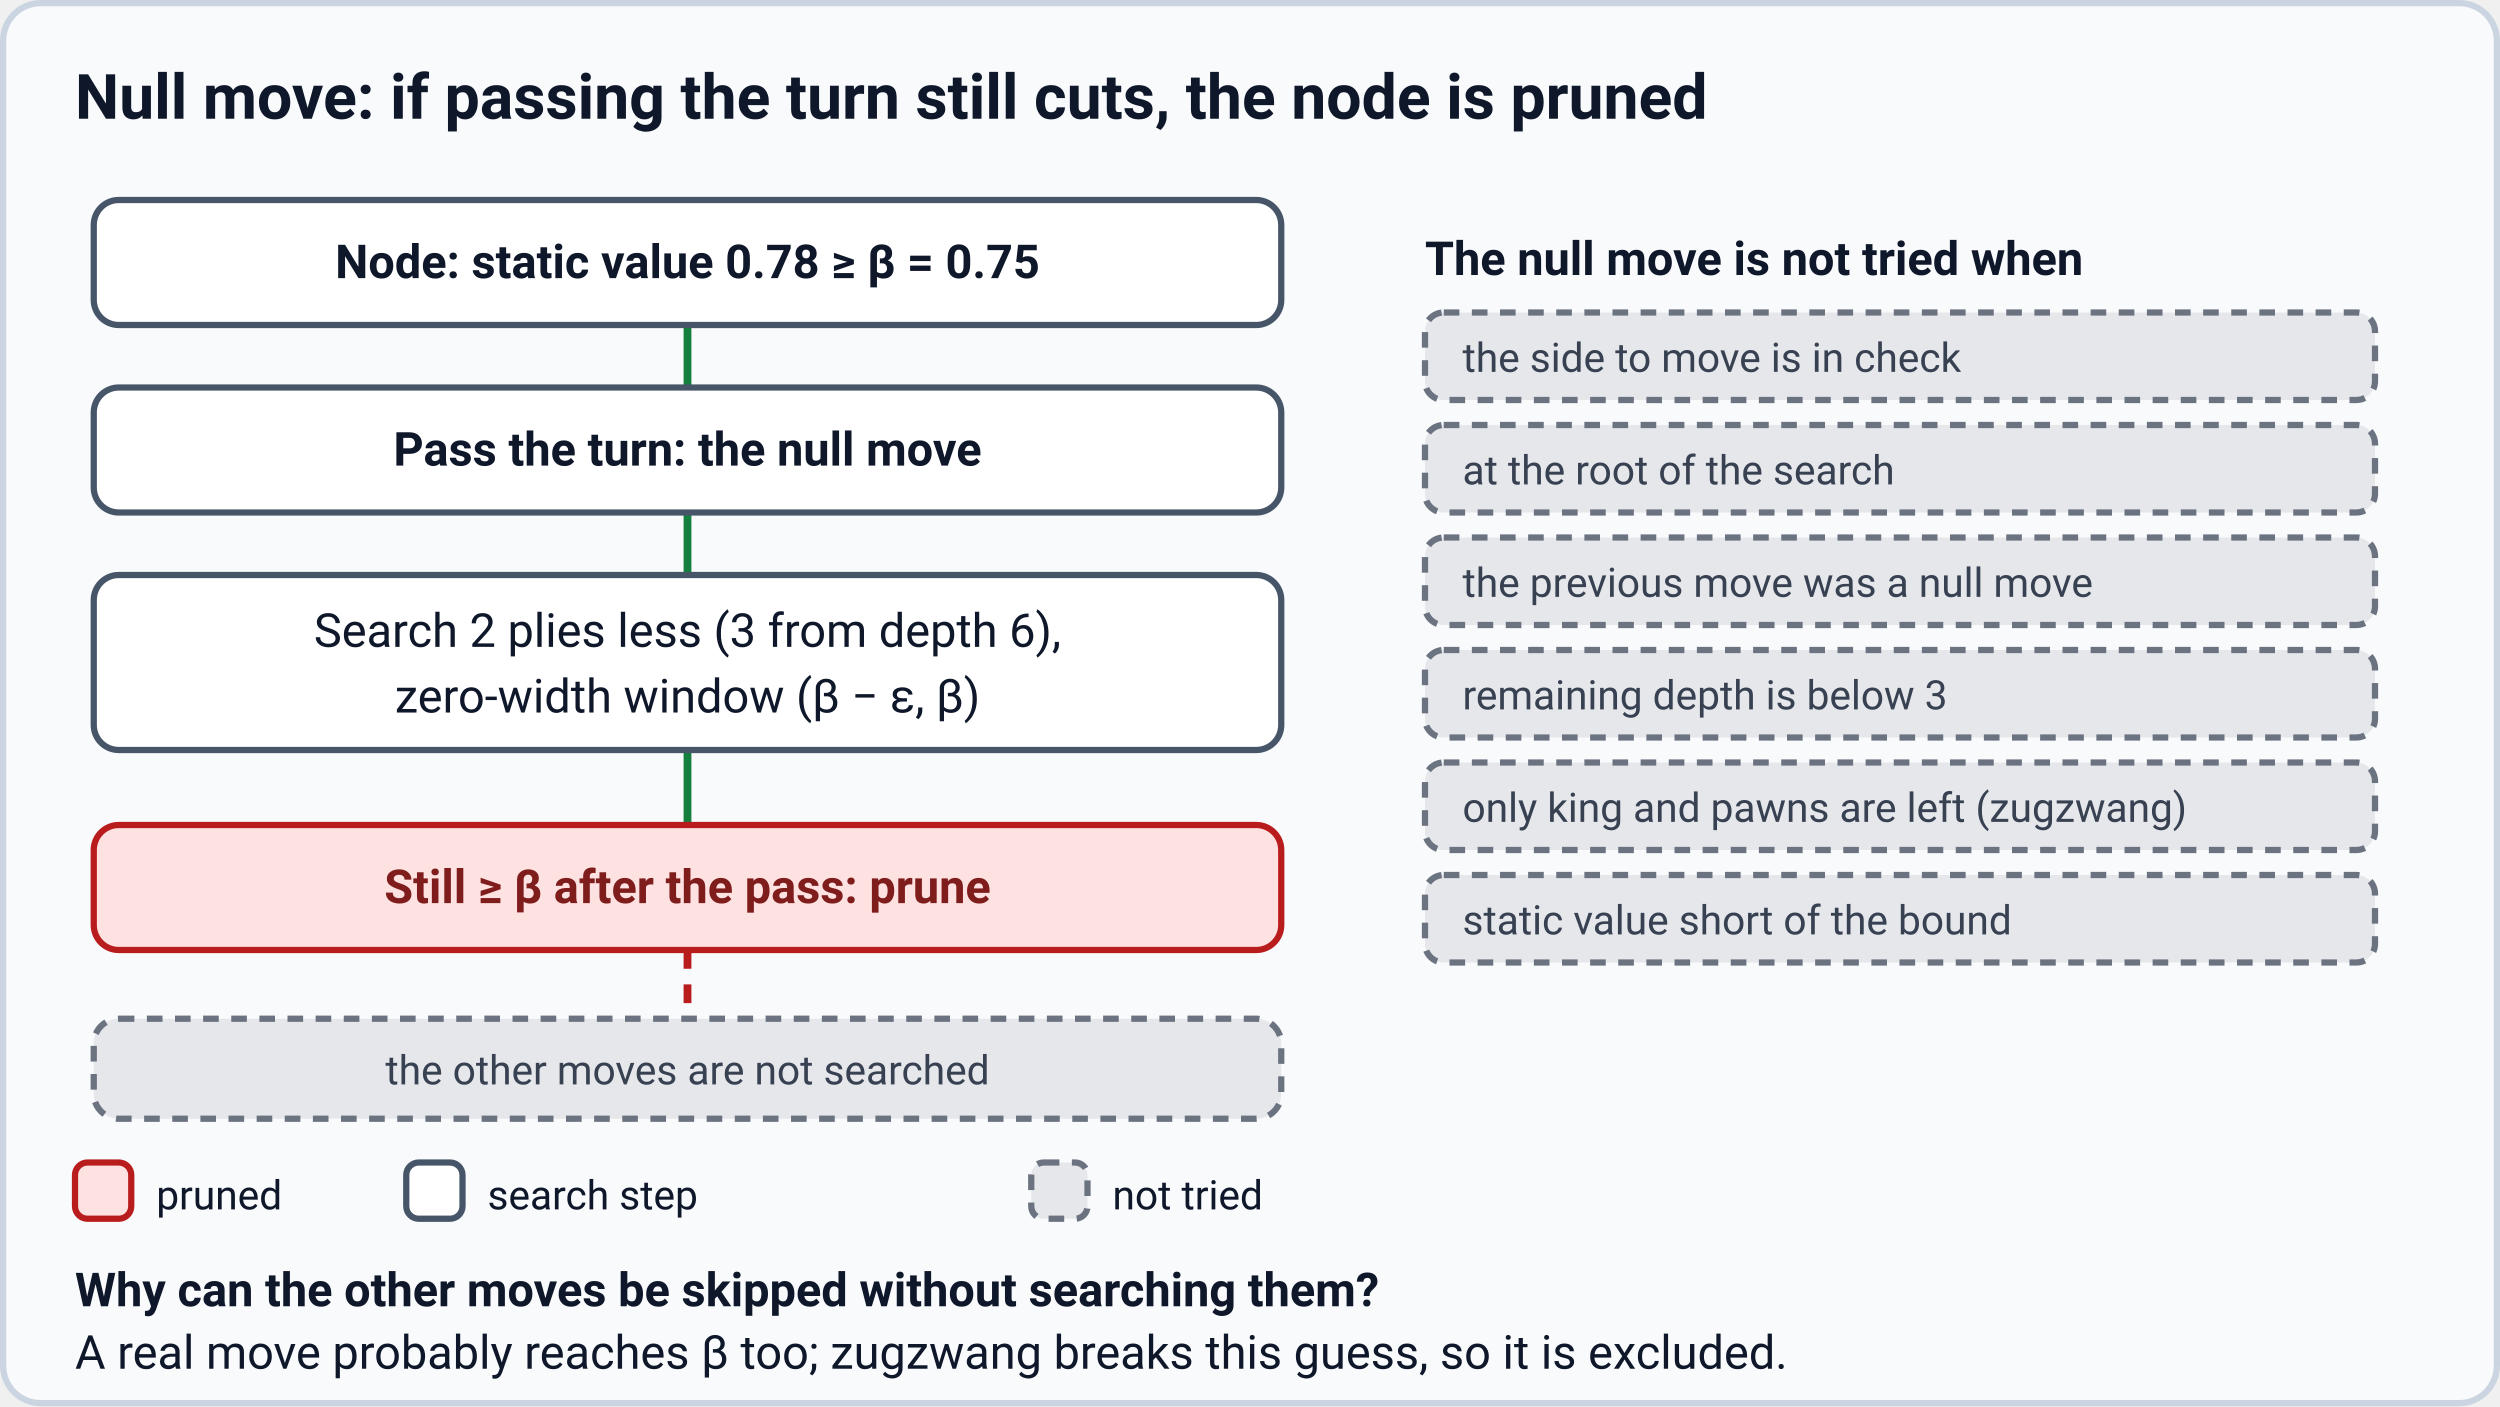
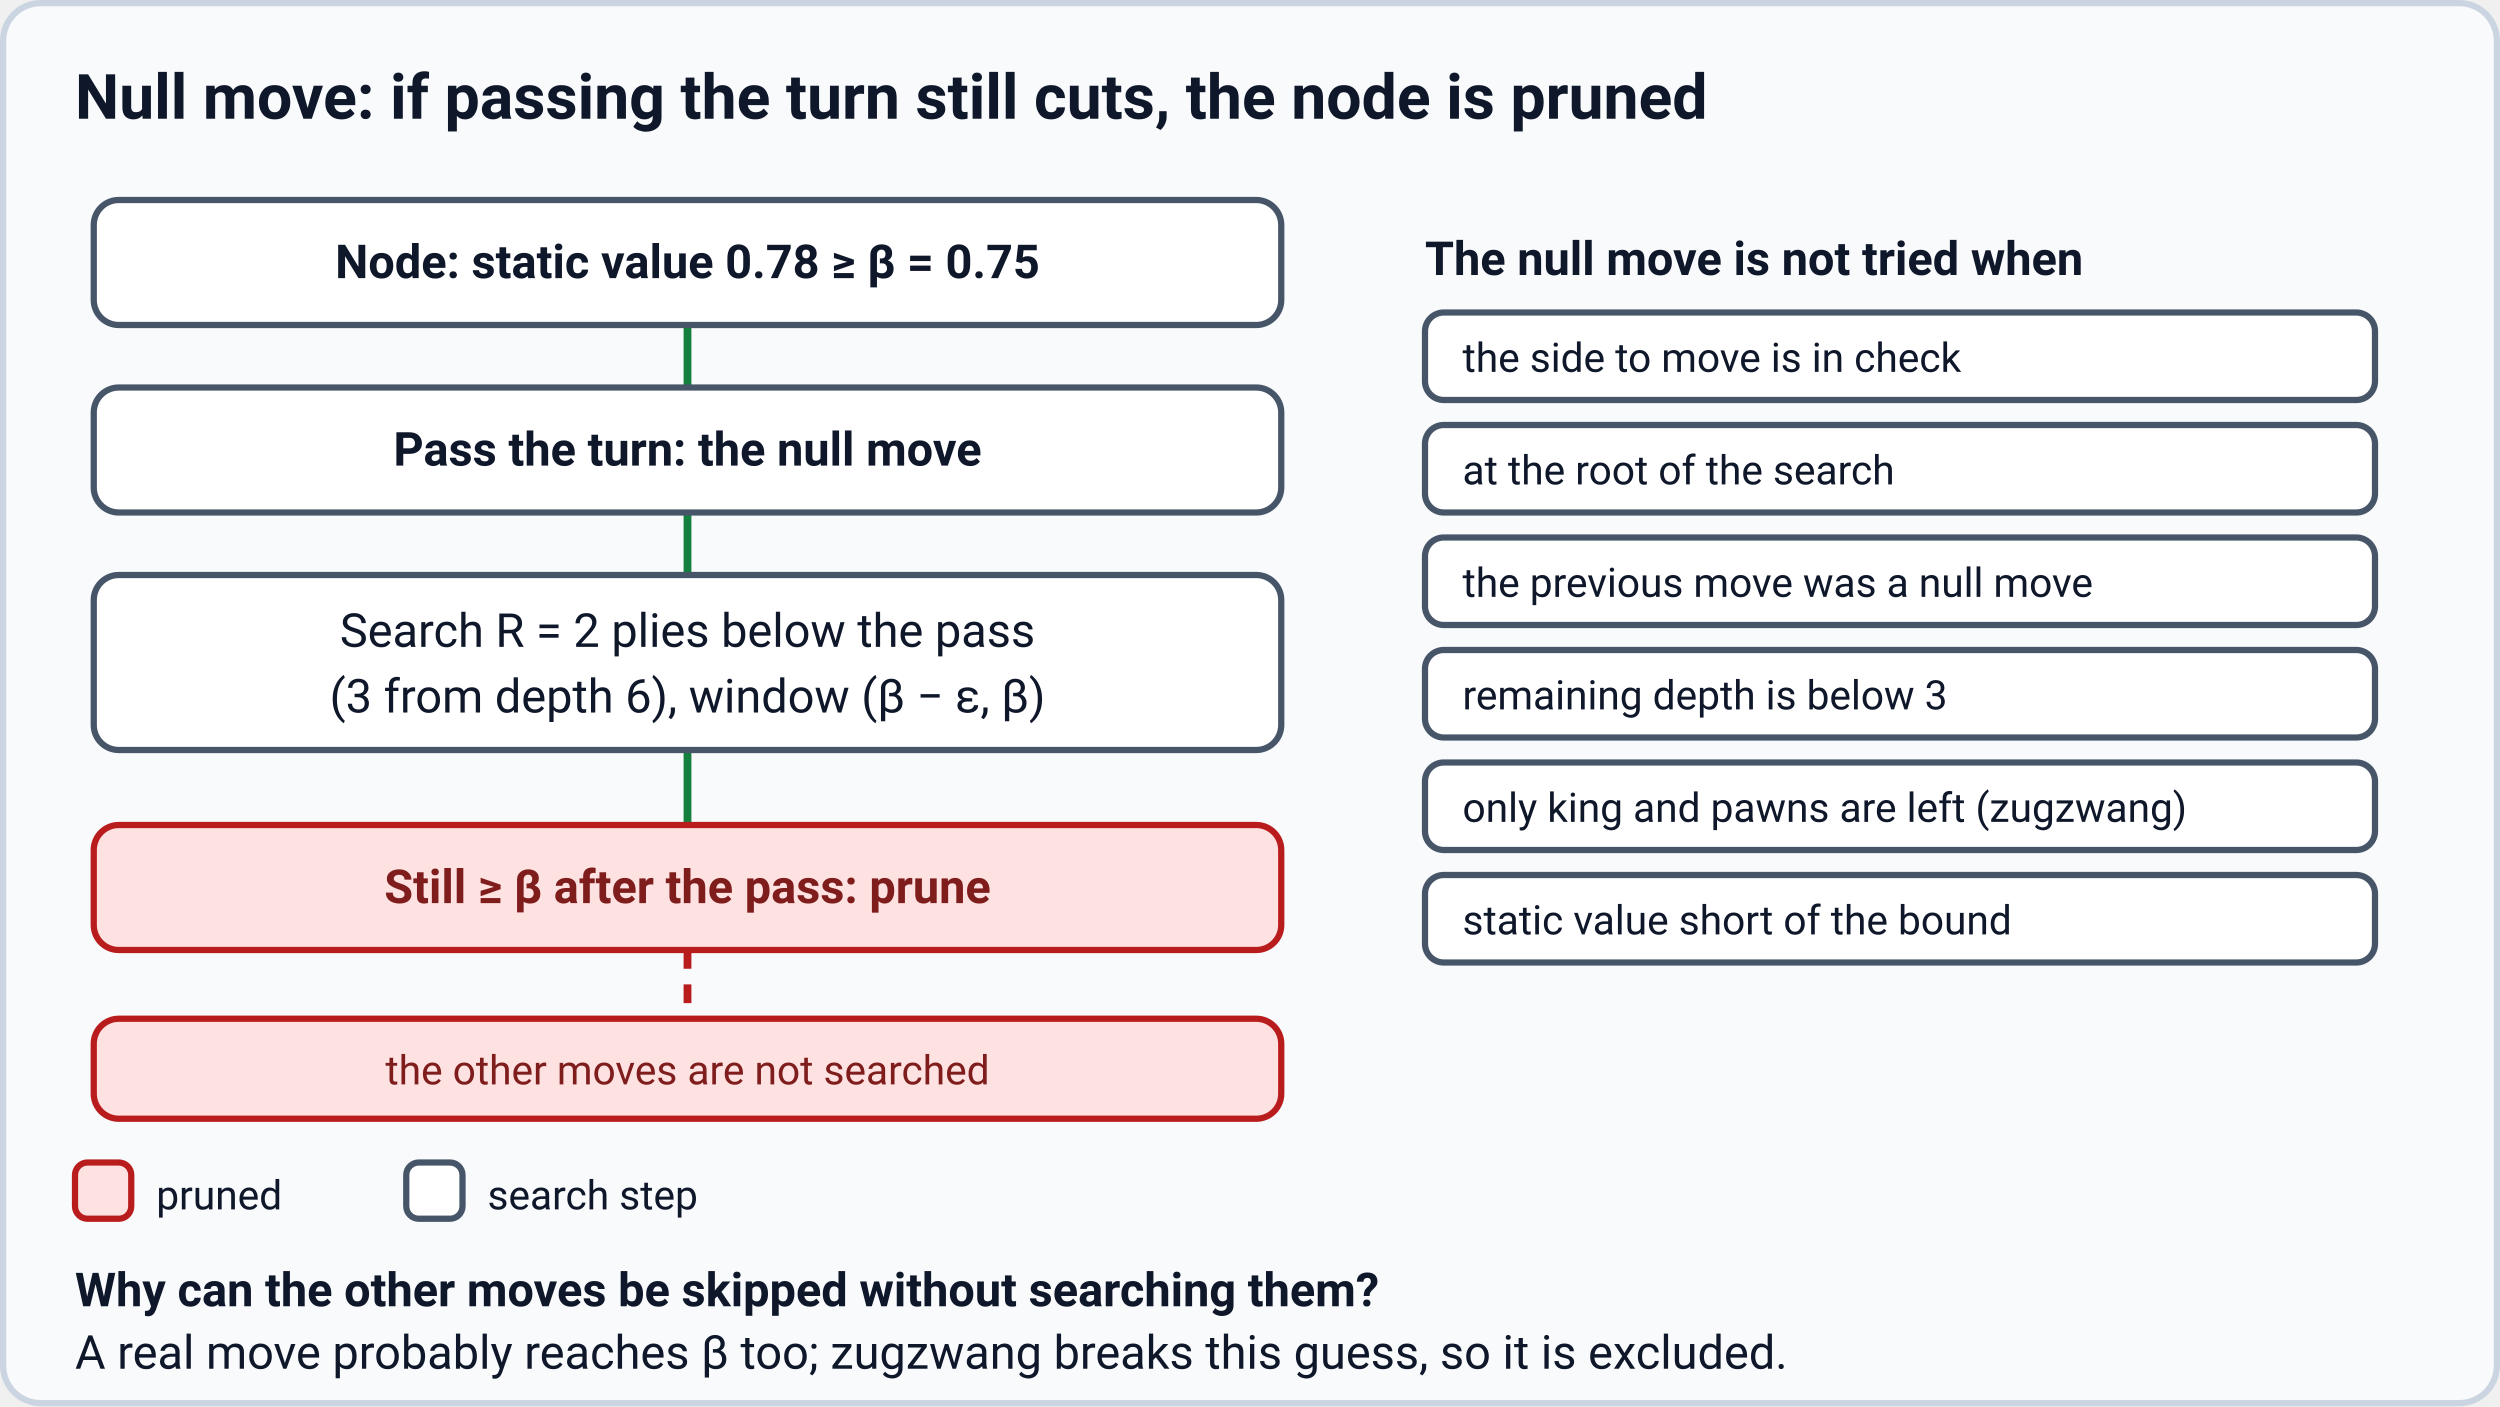
<svg xmlns="http://www.w3.org/2000/svg" viewBox="0 0 800 450" role="img" aria-labelledby="t d">
  <style>
    text { font-family: system-ui, -apple-system, "Segoe UI", Roboto, sans-serif; fill: #0f172a; }
    .title { font-size: 20px; font-weight: 700; }
    .q { font-size: 15px; }
    .label { font-size: 15px; }
    .small { font-size: 13px; }
    .bold { font-weight: 700; }
    .on { fill: #dcfce7; stroke: #15803d; stroke-width: 2; }
    .cut { fill: #fee2e2; stroke: #b91c1c; stroke-width: 2; }
    .blue { fill: #dbeafe; stroke: #1d4ed8; stroke-width: 2; }
    .gray { fill: #e5e7eb; stroke: #6b7280; stroke-width: 2; stroke-dasharray: 5 4; }
    .edge { stroke: #15803d; stroke-width: 2.5; fill: none; }
    .edge-cut { stroke: #b91c1c; stroke-width: 2.5; fill: none; stroke-dasharray: 6 5; }
    .t-green { fill: #14532d; }
    .t-red { fill: #7f1d1d; }
    .step { fill: #ffffff; stroke: #475569; stroke-width: 2; }
    .t-step { fill: #0f172a; }
    .t-blue { fill: #1e3a8a; }
    .t-gray { fill: #374151; }
  </style>
  <rect x="1" y="1" width="798" height="448" rx="12" fill="#f8fafc" stroke="#cbd5e1" stroke-width="2" />
  <text x="24" y="38" class="title">Null move: if passing the turn still cuts, the node is pruned</text>
  <path class="edge" d="M 220 104 L 220 124" />
  <path class="edge" d="M 220 164 L 220 184" />
  <path class="edge" d="M 220 240 L 220 264" />
  <path class="edge-cut" d="M 220 304 L 220 326" />
  <rect x="30" y="64" width="380" height="40" rx="8" class="step" />
  <text x="220" y="89" text-anchor="middle" class="label bold t-step">Node: static value 0.78 ≥ β = 0.75</text>
  <rect x="30" y="124" width="380" height="40" rx="8" class="step" />
  <text x="220" y="149" text-anchor="middle" class="label bold t-step">Pass the turn: the null move</text>
  <rect x="30" y="184" width="380" height="56" rx="8" class="step" />
-   <text x="220" y="207" text-anchor="middle" class="label t-step">Search 2 plies less (3 from depth 6),</text>
-   <text x="220" y="228" text-anchor="middle" class="label t-step">zero-width window (β − ε, β)</text>
+   <text x="220" y="207" text-anchor="middle" class="label t-step">Search R = 2 plies below the pass</text>
+   <text x="220" y="228" text-anchor="middle" class="label t-step">(3 from depth 6), window (β − ε, β)</text>
  <rect x="30" y="264" width="380" height="40" rx="8" class="cut" />
  <text x="220" y="289" text-anchor="middle" class="label bold t-red">Still ≥ β after the pass: prune</text>
-   <rect x="30" y="326" width="380" height="32" rx="8" class="gray" />
-   <text x="220" y="347" text-anchor="middle" class="small t-gray">the other moves are not searched</text>
+   <rect x="30" y="326" width="380" height="32" rx="8" class="cut" />
+   <text x="220" y="347" text-anchor="middle" class="small t-red">the other moves are not searched</text>
  <text x="456" y="88" class="label bold">The null move is not tried when</text>
-   <rect x="456" y="100" width="304" height="28" rx="6" class="gray" />
-   <text x="468" y="119" class="small t-gray">the side to move is in check</text>
-   <rect x="456" y="136" width="304" height="28" rx="6" class="gray" />
-   <text x="468" y="155" class="small t-gray">at the root of the search</text>
-   <rect x="456" y="172" width="304" height="28" rx="6" class="gray" />
-   <text x="468" y="191" class="small t-gray">the previous move was a null move</text>
-   <rect x="456" y="208" width="304" height="28" rx="6" class="gray" />
-   <text x="468" y="227" class="small t-gray">remaining depth is below 3</text>
-   <rect x="456" y="244" width="304" height="28" rx="6" class="gray" />
-   <text x="468" y="263" class="small t-gray">only king and pawns are left (zugzwang)</text>
-   <rect x="456" y="280" width="304" height="28" rx="6" class="gray" />
-   <text x="468" y="299" class="small t-gray">static value short of the bound</text>
+   <rect x="456" y="100" width="304" height="28" rx="6" class="step" />
+   <text x="468" y="119" class="small t-step">the side to move is in check</text>
+   <rect x="456" y="136" width="304" height="28" rx="6" class="step" />
+   <text x="468" y="155" class="small t-step">at the root of the search</text>
+   <rect x="456" y="172" width="304" height="28" rx="6" class="step" />
+   <text x="468" y="191" class="small t-step">the previous move was a null move</text>
+   <rect x="456" y="208" width="304" height="28" rx="6" class="step" />
+   <text x="468" y="227" class="small t-step">remaining depth is below 3</text>
+   <rect x="456" y="244" width="304" height="28" rx="6" class="step" />
+   <text x="468" y="263" class="small t-step">only king and pawns are left (zugzwang)</text>
+   <rect x="456" y="280" width="304" height="28" rx="6" class="step" />
+   <text x="468" y="299" class="small t-step">static value short of the bound</text>
  <rect x="24" y="372" width="18" height="18" rx="4" class="cut" />
  <text x="50" y="387" class="small">pruned</text>
  <rect x="130" y="372" width="18" height="18" rx="4" class="step" />
  <text x="156" y="387" class="small">search step</text>
-   <rect x="330" y="372" width="18" height="18" rx="4" class="gray" />
-   <text x="356" y="387" class="small">not tried</text>
  <text x="24" y="418" class="q bold">Why can the other moves be skipped without searching them?</text>
  <text x="24" y="438" class="q">A real move probably reaches β too; zugzwang breaks this guess, so it is excluded.</text>
</svg>
